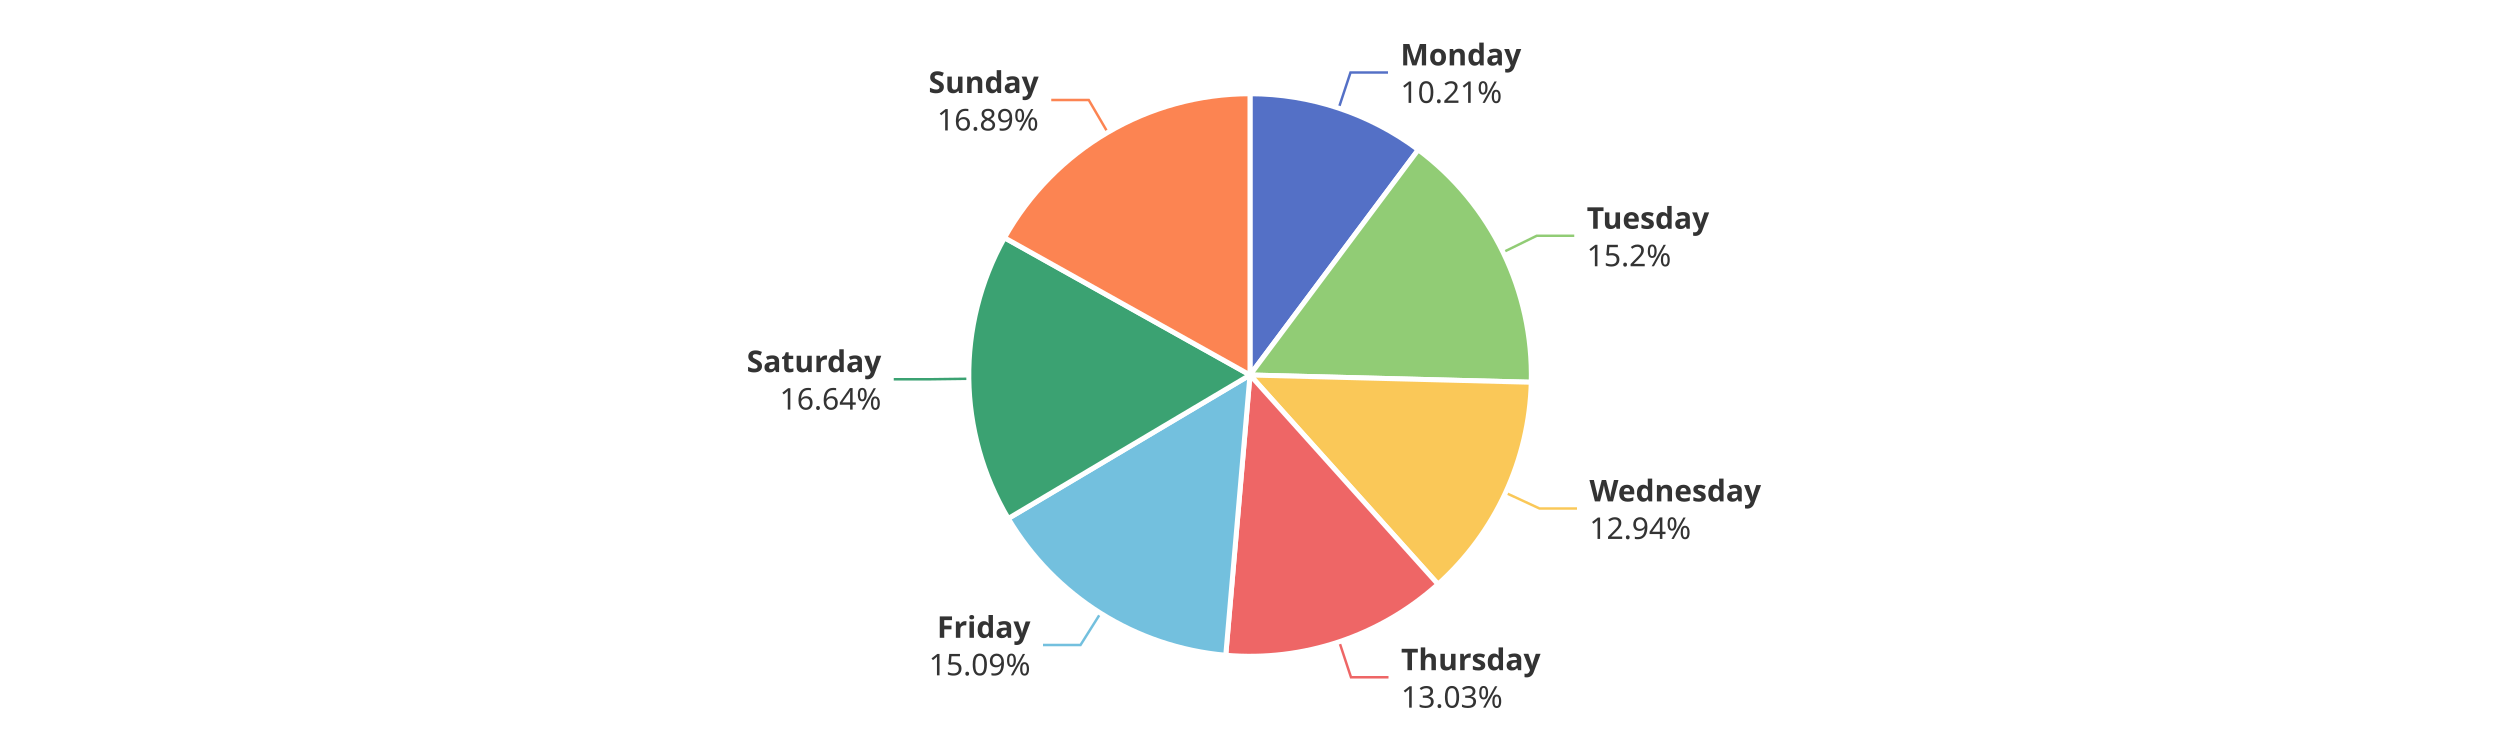
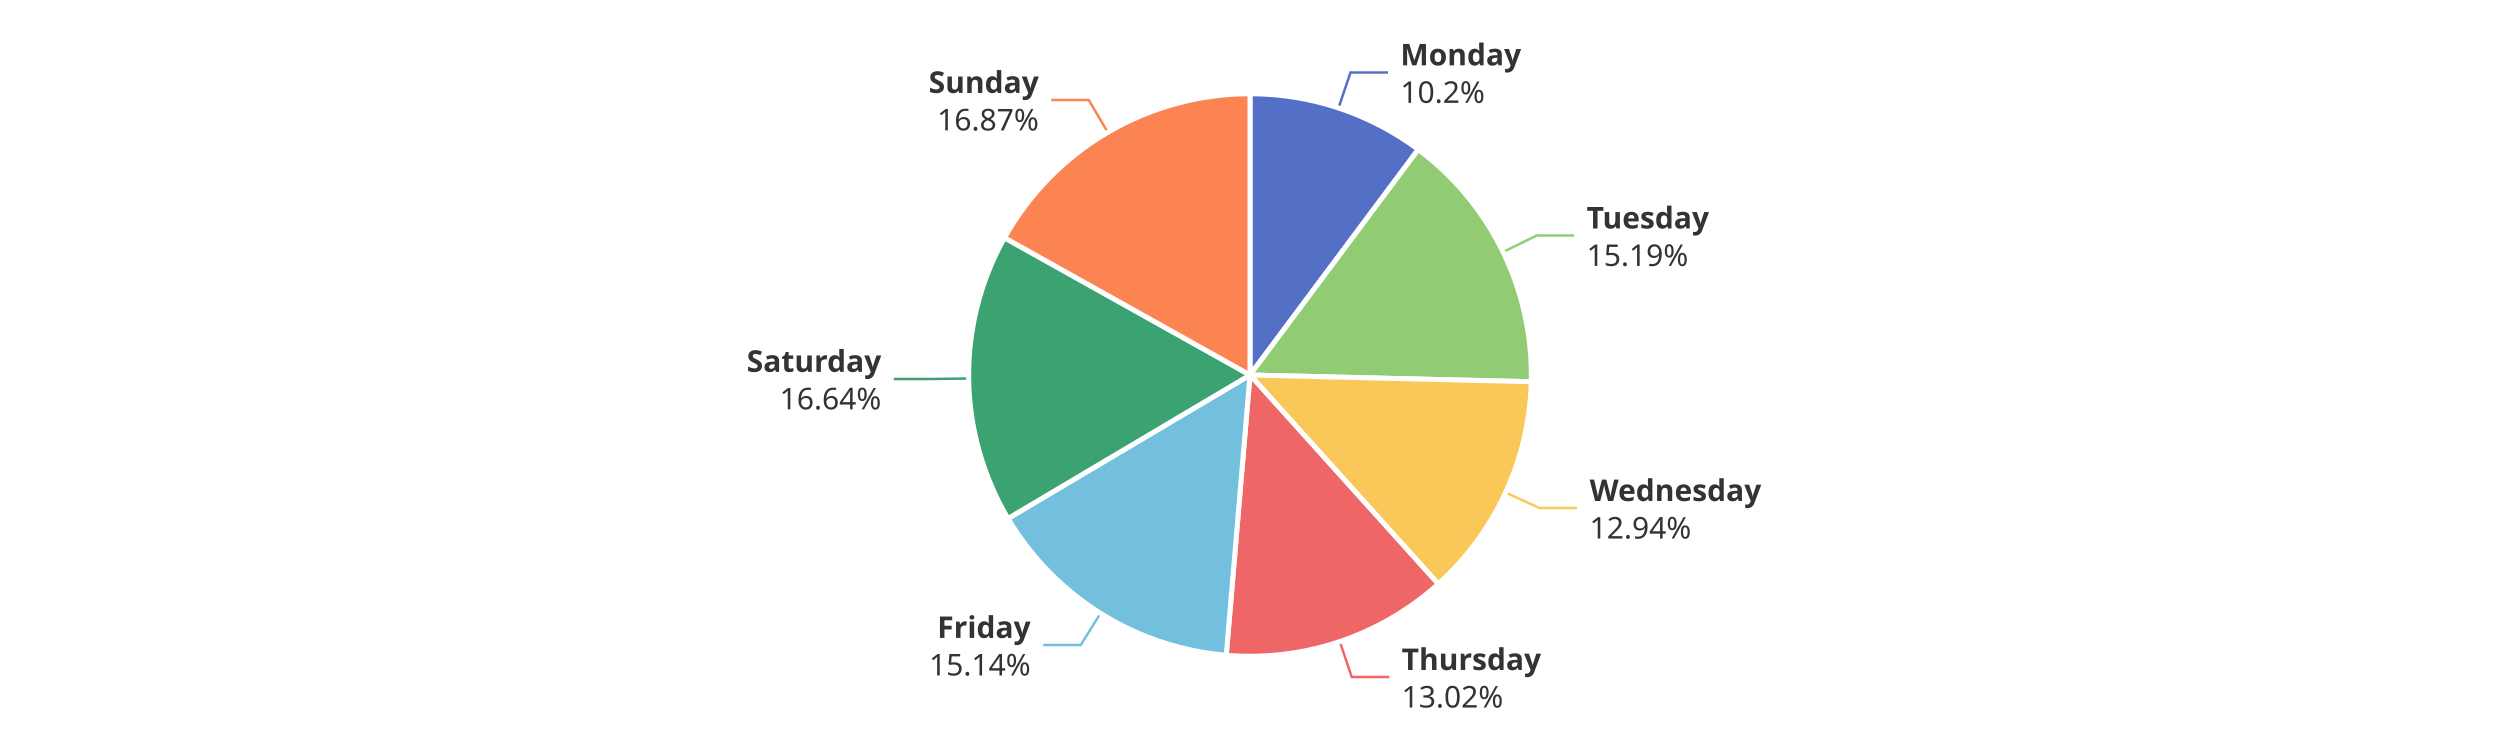
<svg xmlns="http://www.w3.org/2000/svg" width="1000" height="300" version="1.1" baseProfile="full" viewBox="0 0 1000 300">
  <rect width="1000" height="300" x="0" y="0" id="0" fill="#ffffff" />
-   <polyline points="535.5 43.2 540.2 29 555.2 29" fill="none" stroke="#5470c6" />
-   <polyline points="601.2 100.9 614.7 94.3 629.7 94.3" fill="none" stroke="#91cc75" />
-   <polyline points="602.2 197.1 615.8 203.4 630.8 203.4" fill="none" stroke="#fac858" />
-   <polyline points="535.7 256.7 540.4 270.9 555.4 270.9" fill="none" stroke="#ee6666" />
-   <polyline points="440.2 245.3 432.2 258 417.2 258" fill="none" stroke="#73c0de" />
-   <polyline points="387.5 151.5 372.5 151.7 357.5 151.7" fill="none" stroke="#3ba272" />
-   <polyline points="443.1 53 435.5 40 420.5 40" fill="none" stroke="#fc8452" />
-   <path d="M500 37.5A112.5 112.5 0 0 1 567.3 59.9L500 150Z" fill="#5470c6" stroke="#fff" stroke-width="2" stroke-linejoin="round" />
-   <path d="M567.3 59.9A112.5 112.5 0 0 1 612.5 152.9L500 150Z" fill="#91cc75" stroke="#fff" stroke-width="2" stroke-linejoin="round" />
-   <path d="M612.5 152.9A112.5 112.5 0 0 1 575.2 233.7L500 150Z" fill="#fac858" stroke="#fff" stroke-width="2" stroke-linejoin="round" />
-   <path d="M575.2 233.7A112.5 112.5 0 0 1 490.3 262.1L500 150Z" fill="#ee6666" stroke="#fff" stroke-width="2" stroke-linejoin="round" />
-   <path d="M490.3 262.1A112.5 112.5 0 0 1 403.3 207.4L500 150Z" fill="#73c0de" stroke="#fff" stroke-width="2" stroke-linejoin="round" />
-   <path d="M403.3 207.4A112.5 112.5 0 0 1 401.8 95.1L500 150Z" fill="#3ba272" stroke="#fff" stroke-width="2" stroke-linejoin="round" />
+   <polyline points="535.4 43.2 540.2 29 555.2 29" fill="none" stroke="#5470c6" />
+   <polyline points="601.2 100.8 614.7 94.2 629.7 94.2" fill="none" stroke="#91cc75" />
+   <polyline points="602.2 197 615.8 203.2 630.8 203.2" fill="none" stroke="#fac858" />
+   <polyline points="535.9 256.6 540.7 270.8 555.7 270.8" fill="none" stroke="#ee6666" />
+   <polyline points="440.2 245.3 432.3 258 417.3 258" fill="none" stroke="#73c0de" />
+   <polyline points="387.5 151.4 372.5 151.6 357.5 151.6" fill="none" stroke="#3ba272" />
+   <polyline points="443.1 52.9 435.5 40 420.5 40" fill="none" stroke="#fc8452" />
+   <path d="M500 37.5A112.5 112.5 0 0 1 567.3 59.8L500 150Z" fill="#5470c6" stroke="#fff" stroke-width="2" stroke-linejoin="round" />
+   <path d="M567.3 59.8A112.5 112.5 0 0 1 612.5 152.7L500 150Z" fill="#91cc75" stroke="#fff" stroke-width="2" stroke-linejoin="round" />
+   <path d="M612.5 152.7A112.5 112.5 0 0 1 575.3 233.6L500 150Z" fill="#fac858" stroke="#fff" stroke-width="2" stroke-linejoin="round" />
+   <path d="M575.3 233.6A112.5 112.5 0 0 1 490.5 262.1L500 150Z" fill="#ee6666" stroke="#fff" stroke-width="2" stroke-linejoin="round" />
+   <path d="M490.5 262.1A112.5 112.5 0 0 1 403.2 207.4L500 150Z" fill="#73c0de" stroke="#fff" stroke-width="2" stroke-linejoin="round" />
+   <path d="M403.2 207.4A112.5 112.5 0 0 1 401.8 95.1L500 150Z" fill="#3ba272" stroke="#fff" stroke-width="2" stroke-linejoin="round" />
  <path d="M401.8 95.1A112.5 112.5 0 0 1 500 37.5L500 150Z" fill="#fc8452" stroke="#fff" stroke-width="2" stroke-linejoin="round" />
-   <path d="M0 -15l42.8 0l0 30l-42.8 0Z" transform="translate(560.1988 29.0029)" fill="none" />
-   <text dominant-baseline="central" text-anchor="start" style="font-size:12px;font-family:sans-serif;font-weight:bold;" y="-7.5" transform="translate(560.1988 29.0029)" fill="#333" stroke="rgb(255,255,255)" stroke-width="2" paint-order="stroke" stroke-miterlimit="2">Monday</text>
-   <text dominant-baseline="central" text-anchor="start" style="font-size:12px;font-family:sans-serif;" y="7.5" transform="translate(560.1988 29.0029)" fill="#333" stroke="rgb(255,255,255)" stroke-width="2" paint-order="stroke" stroke-miterlimit="2">10.21%</text>
-   <path d="M0 -15l46.2 0l0 30l-46.2 0Z" transform="translate(634.7092 94.3398)" fill="none" />
-   <text dominant-baseline="central" text-anchor="start" style="font-size:12px;font-family:sans-serif;font-weight:bold;" y="-7.5" transform="translate(634.7092 94.3398)" fill="#333" stroke="rgb(255,255,255)" stroke-width="2" paint-order="stroke" stroke-miterlimit="2">Tuesday</text>
-   <text dominant-baseline="central" text-anchor="start" style="font-size:12px;font-family:sans-serif;" y="7.5" transform="translate(634.7092 94.3398)" fill="#333" stroke="rgb(255,255,255)" stroke-width="2" paint-order="stroke" stroke-miterlimit="2">15.2%</text>
-   <path d="M0 -15l63.6 0l0 30l-63.6 0Z" transform="translate(635.7715 203.4155)" fill="none" />
-   <text dominant-baseline="central" text-anchor="start" style="font-size:12px;font-family:sans-serif;font-weight:bold;" y="-7.5" transform="translate(635.7715 203.4155)" fill="#333" stroke="rgb(255,255,255)" stroke-width="2" paint-order="stroke" stroke-miterlimit="2">Wednesday</text>
-   <text dominant-baseline="central" text-anchor="start" style="font-size:12px;font-family:sans-serif;" y="7.5" transform="translate(635.7715 203.4155)" fill="#333" stroke="rgb(255,255,255)" stroke-width="2" paint-order="stroke" stroke-miterlimit="2">12.94%</text>
-   <path d="M0 -15l50.2 0l0 30l-50.2 0Z" transform="translate(560.4268 270.9211)" fill="none" />
-   <text dominant-baseline="central" text-anchor="start" style="font-size:12px;font-family:sans-serif;font-weight:bold;" y="-7.5" transform="translate(560.4268 270.9211)" fill="#333" stroke="rgb(255,255,255)" stroke-width="2" paint-order="stroke" stroke-miterlimit="2">Thursday</text>
-   <text dominant-baseline="central" text-anchor="start" style="font-size:12px;font-family:sans-serif;" y="7.5" transform="translate(560.4268 270.9211)" fill="#333" stroke="rgb(255,255,255)" stroke-width="2" paint-order="stroke" stroke-miterlimit="2">13.03%</text>
-   <path d="M-40.9 -15l40.9 0l0 30l-40.9 0Z" transform="translate(412.1901 257.9726)" fill="none" />
-   <text dominant-baseline="central" text-anchor="end" style="font-size:12px;font-family:sans-serif;font-weight:bold;" y="-7.5" transform="translate(412.1901 257.9726)" fill="#333" stroke="rgb(255,255,255)" stroke-width="2" paint-order="stroke" stroke-miterlimit="2">Friday</text>
-   <text dominant-baseline="central" text-anchor="end" style="font-size:12px;font-family:sans-serif;" y="7.5" transform="translate(412.1901 257.9726)" fill="#333" stroke="rgb(255,255,255)" stroke-width="2" paint-order="stroke" stroke-miterlimit="2">15.09%</text>
-   <path d="M-48.2 -15l48.2 0l0 30l-48.2 0Z" transform="translate(352.5111 151.6823)" fill="none" />
-   <text dominant-baseline="central" text-anchor="end" style="font-size:12px;font-family:sans-serif;font-weight:bold;" y="-7.5" transform="translate(352.5111 151.6823)" fill="#333" stroke="rgb(255,255,255)" stroke-width="2" paint-order="stroke" stroke-miterlimit="2">Saturday</text>
-   <text dominant-baseline="central" text-anchor="end" style="font-size:12px;font-family:sans-serif;" y="7.5" transform="translate(352.5111 151.6823)" fill="#333" stroke="rgb(255,255,255)" stroke-width="2" paint-order="stroke" stroke-miterlimit="2">16.64%</text>
-   <path d="M-40.9 -15l40.9 0l0 30l-40.9 0Z" transform="translate(415.4769 40.0318)" fill="none" />
-   <text dominant-baseline="central" text-anchor="end" style="font-size:12px;font-family:sans-serif;font-weight:bold;" y="-7.5" transform="translate(415.4769 40.0318)" fill="#333" stroke="rgb(255,255,255)" stroke-width="2" paint-order="stroke" stroke-miterlimit="2">Sunday</text>
-   <text dominant-baseline="central" text-anchor="end" style="font-size:12px;font-family:sans-serif;" y="7.5" transform="translate(415.4769 40.0318)" fill="#333" stroke="rgb(255,255,255)" stroke-width="2" paint-order="stroke" stroke-miterlimit="2">16.89%</text>
+   <path d="M0 -15l42.8 0l0 30l-42.8 0Z" transform="translate(560.1569 28.989)" fill="none" />
+   <text dominant-baseline="central" text-anchor="start" style="font-size:12px;font-family:sans-serif;font-weight:bold;" y="-7.5" transform="translate(560.1569 28.989)" fill="#333" stroke="rgb(255,255,255)" stroke-width="2" paint-order="stroke" stroke-miterlimit="2">Monday</text>
+   <text dominant-baseline="central" text-anchor="start" style="font-size:12px;font-family:sans-serif;" y="7.5" transform="translate(560.1569 28.989)" fill="#333" stroke="rgb(255,255,255)" stroke-width="2" paint-order="stroke" stroke-miterlimit="2">10.2%</text>
+   <path d="M0 -15l46.2 0l0 30l-46.2 0Z" transform="translate(634.6504 94.2189)" fill="none" />
+   <text dominant-baseline="central" text-anchor="start" style="font-size:12px;font-family:sans-serif;font-weight:bold;" y="-7.5" transform="translate(634.6504 94.2189)" fill="#333" stroke="rgb(255,255,255)" stroke-width="2" paint-order="stroke" stroke-miterlimit="2">Tuesday</text>
+   <text dominant-baseline="central" text-anchor="start" style="font-size:12px;font-family:sans-serif;" y="7.5" transform="translate(634.6504 94.2189)" fill="#333" stroke="rgb(255,255,255)" stroke-width="2" paint-order="stroke" stroke-miterlimit="2">15.19%</text>
+   <path d="M0 -15l63.6 0l0 30l-63.6 0Z" transform="translate(635.8492 203.2468)" fill="none" />
+   <text dominant-baseline="central" text-anchor="start" style="font-size:12px;font-family:sans-serif;font-weight:bold;" y="-7.5" transform="translate(635.8492 203.2468)" fill="#333" stroke="rgb(255,255,255)" stroke-width="2" paint-order="stroke" stroke-miterlimit="2">Wednesday</text>
+   <text dominant-baseline="central" text-anchor="start" style="font-size:12px;font-family:sans-serif;" y="7.5" transform="translate(635.8492 203.2468)" fill="#333" stroke="rgb(255,255,255)" stroke-width="2" paint-order="stroke" stroke-miterlimit="2">12.94%</text>
+   <path d="M0 -15l50.2 0l0 30l-50.2 0Z" transform="translate(560.6507 270.846)" fill="none" />
+   <text dominant-baseline="central" text-anchor="start" style="font-size:12px;font-family:sans-serif;font-weight:bold;" y="-7.5" transform="translate(560.6507 270.846)" fill="#333" stroke="rgb(255,255,255)" stroke-width="2" paint-order="stroke" stroke-miterlimit="2">Thursday</text>
+   <text dominant-baseline="central" text-anchor="start" style="font-size:12px;font-family:sans-serif;" y="7.5" transform="translate(560.6507 270.846)" fill="#333" stroke="rgb(255,255,255)" stroke-width="2" paint-order="stroke" stroke-miterlimit="2">13.02%</text>
+   <path d="M-40.9 -15l40.9 0l0 30l-40.9 0Z" transform="translate(412.264 258.0189)" fill="none" />
+   <text dominant-baseline="central" text-anchor="end" style="font-size:12px;font-family:sans-serif;font-weight:bold;" y="-7.5" transform="translate(412.264 258.0189)" fill="#333" stroke="rgb(255,255,255)" stroke-width="2" paint-order="stroke" stroke-miterlimit="2">Friday</text>
+   <text dominant-baseline="central" text-anchor="end" style="font-size:12px;font-family:sans-serif;" y="7.5" transform="translate(412.264 258.0189)" fill="#333" stroke="rgb(255,255,255)" stroke-width="2" paint-order="stroke" stroke-miterlimit="2">15.14%</text>
+   <path d="M-48.2 -15l48.2 0l0 30l-48.2 0Z" transform="translate(352.5098 151.582)" fill="none" />
+   <text dominant-baseline="central" text-anchor="end" style="font-size:12px;font-family:sans-serif;font-weight:bold;" y="-7.5" transform="translate(352.5098 151.582)" fill="#333" stroke="rgb(255,255,255)" stroke-width="2" paint-order="stroke" stroke-miterlimit="2">Saturday</text>
+   <text dominant-baseline="central" text-anchor="end" style="font-size:12px;font-family:sans-serif;" y="7.5" transform="translate(352.5098 151.582)" fill="#333" stroke="rgb(255,255,255)" stroke-width="2" paint-order="stroke" stroke-miterlimit="2">16.64%</text>
+   <path d="M-40.9 -15l40.9 0l0 30l-40.9 0Z" transform="translate(415.5172 40.0081)" fill="none" />
+   <text dominant-baseline="central" text-anchor="end" style="font-size:12px;font-family:sans-serif;font-weight:bold;" y="-7.5" transform="translate(415.5172 40.0081)" fill="#333" stroke="rgb(255,255,255)" stroke-width="2" paint-order="stroke" stroke-miterlimit="2">Sunday</text>
+   <text dominant-baseline="central" text-anchor="end" style="font-size:12px;font-family:sans-serif;" y="7.5" transform="translate(415.5172 40.0081)" fill="#333" stroke="rgb(255,255,255)" stroke-width="2" paint-order="stroke" stroke-miterlimit="2">16.87%</text>
</svg>
